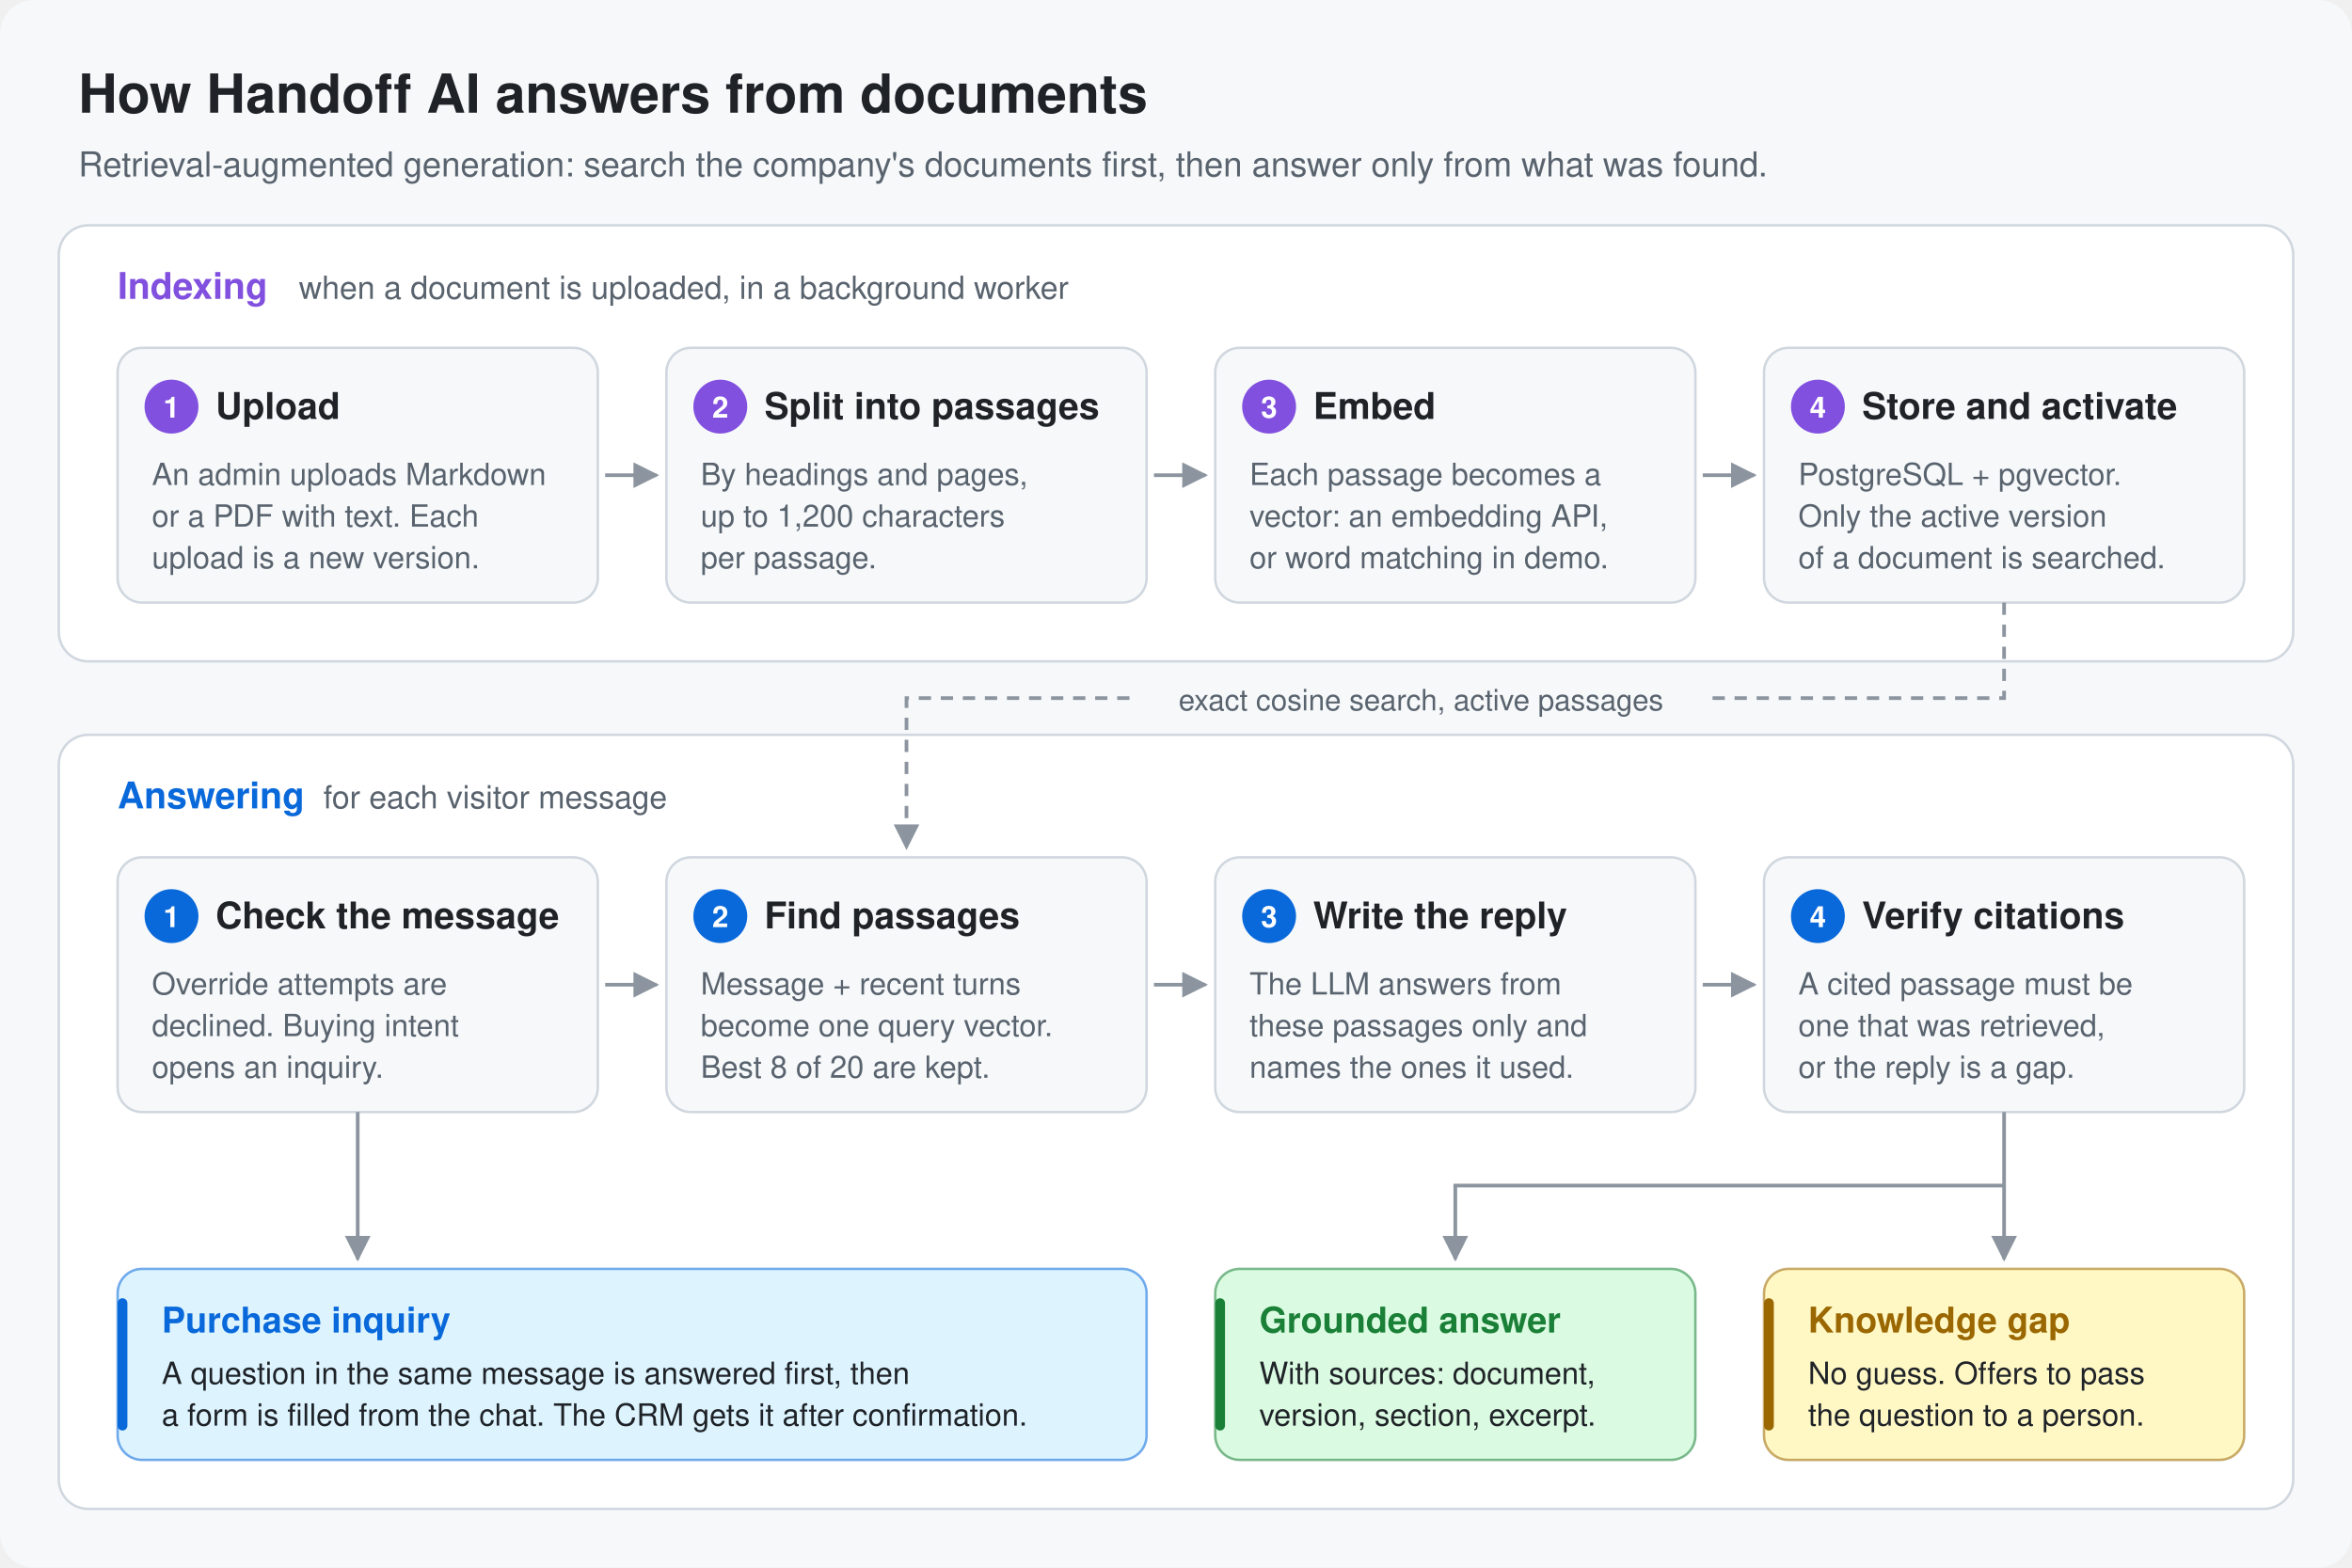
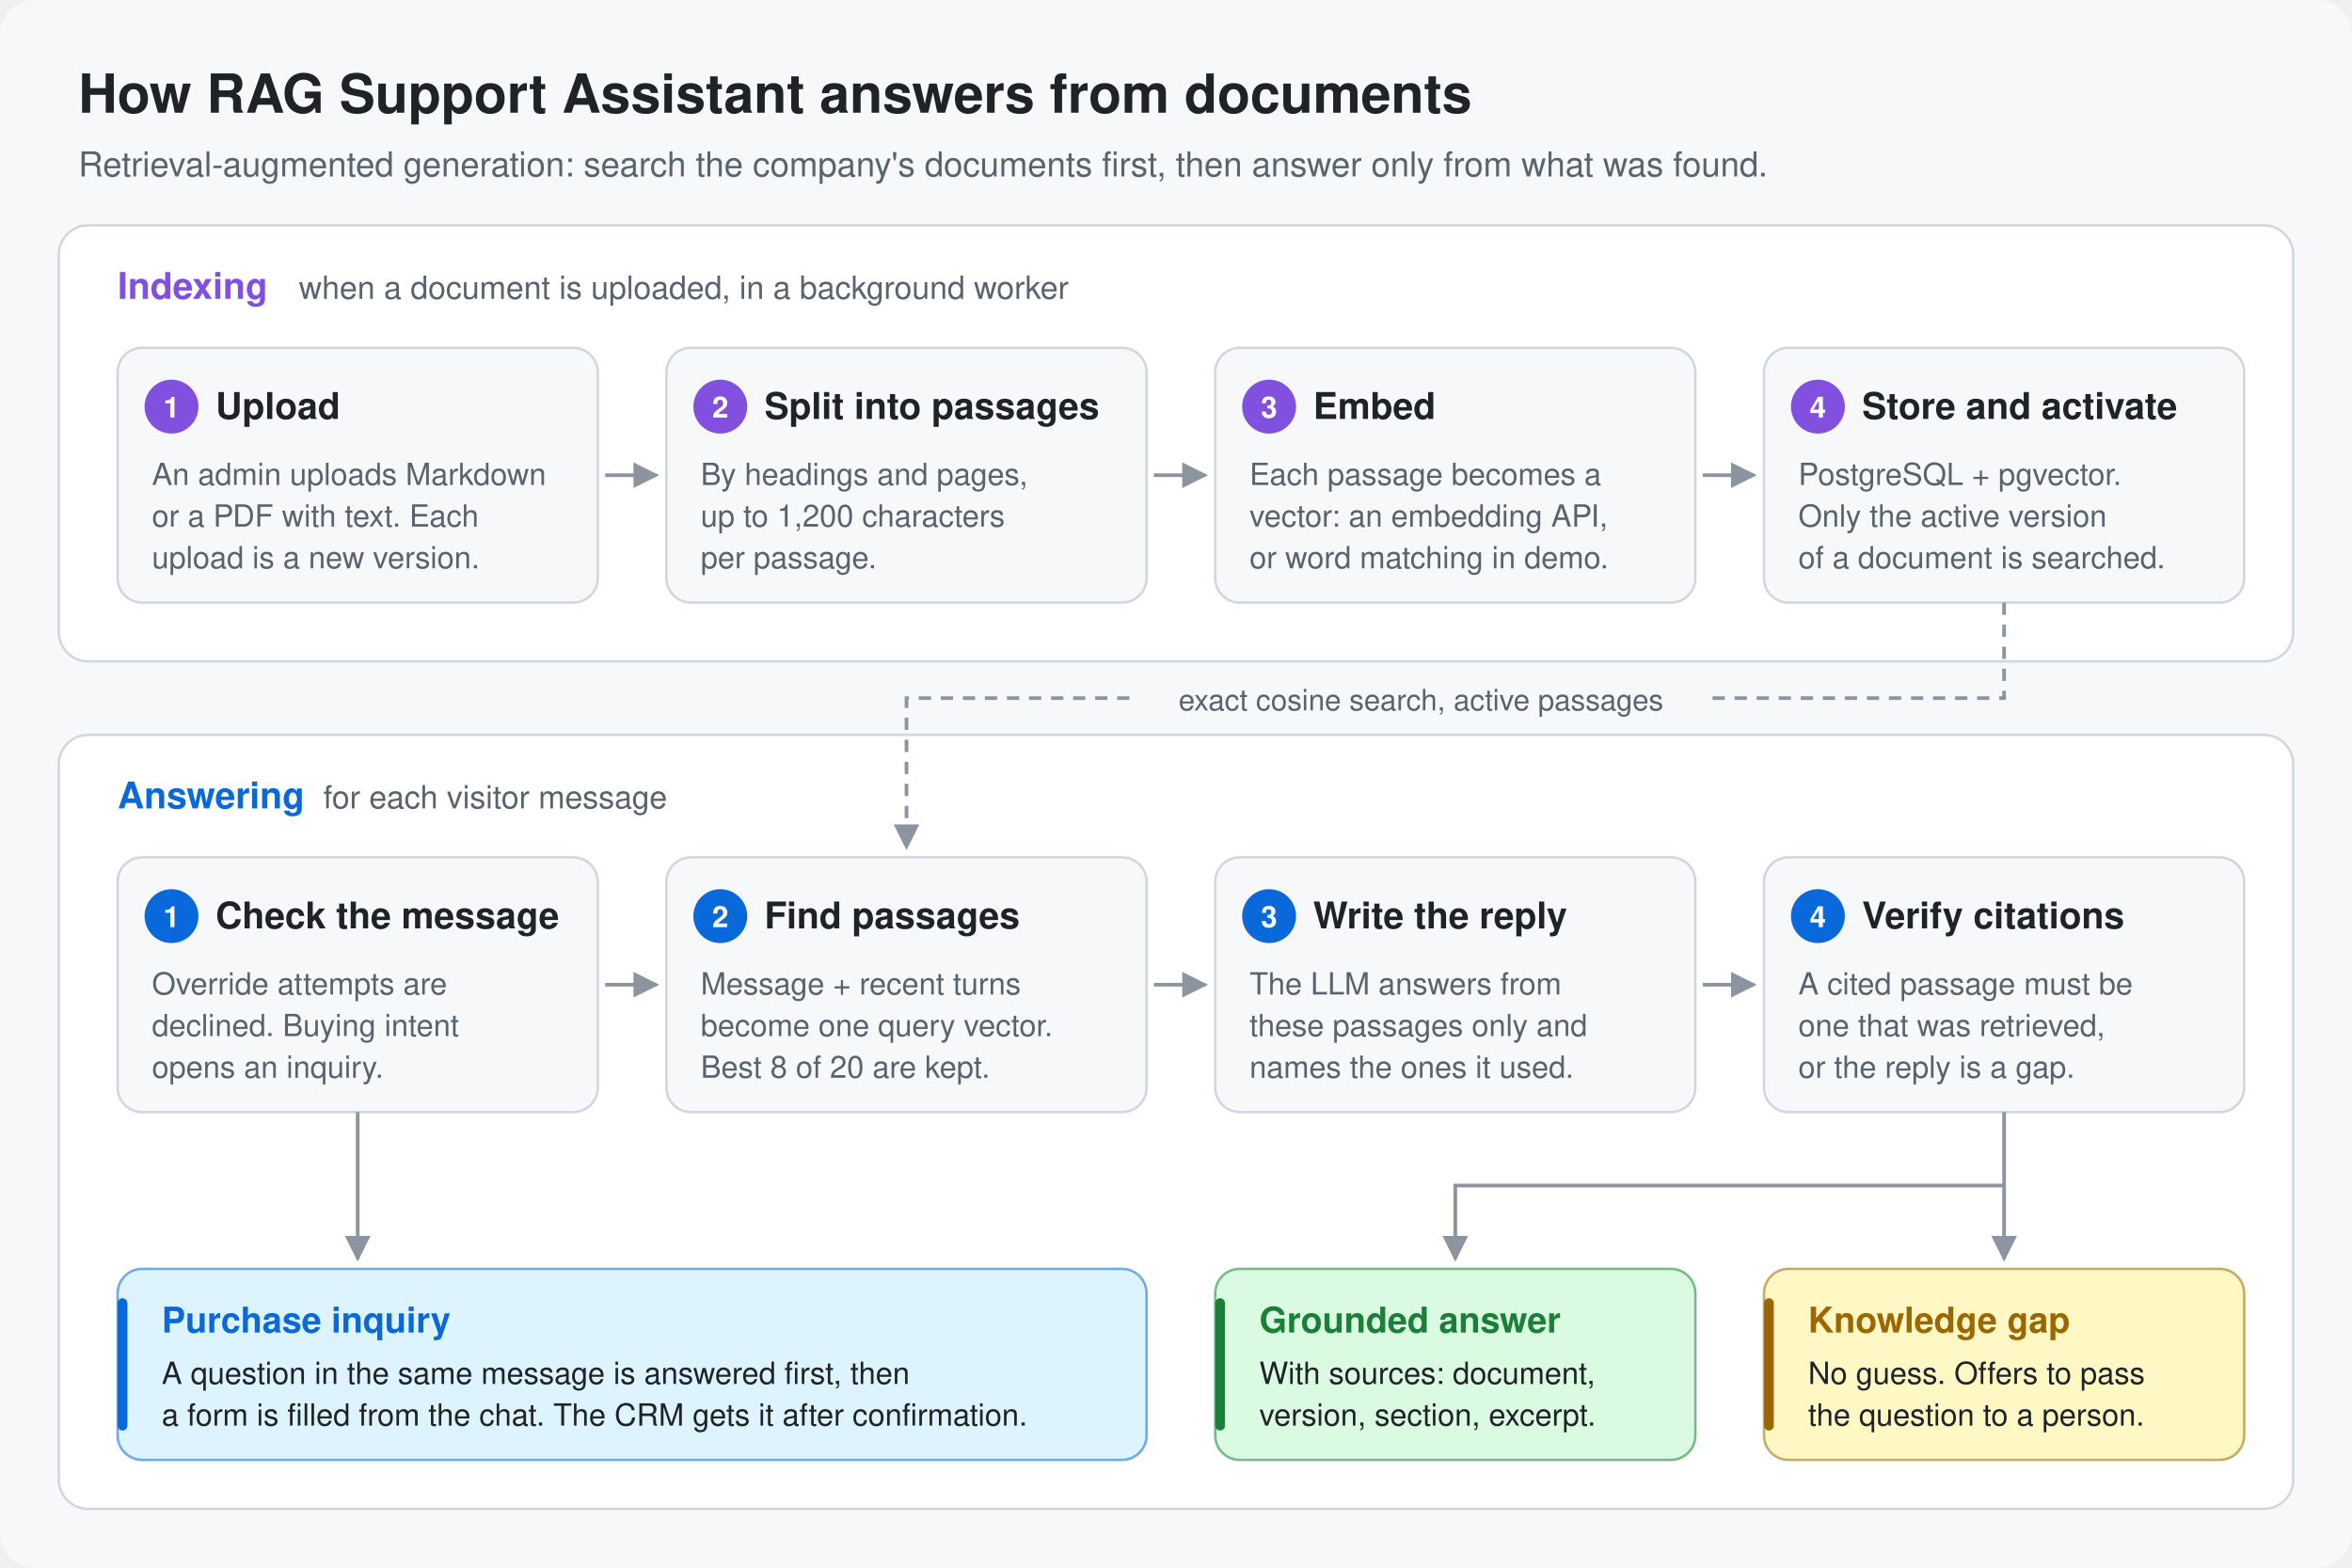
<svg xmlns="http://www.w3.org/2000/svg" width="960" height="640" viewBox="0 0 960 640" font-family="-apple-system, BlinkMacSystemFont, 'Segoe UI', Helvetica, Arial, sans-serif" role="img" aria-labelledby="title desc">
  <defs>
    <marker id="head" viewBox="0 0 10 10" refX="9" refY="5" markerWidth="7" markerHeight="7" orient="auto-start-reverse">
      <path d="M0 0 L10 5 L0 10 z" fill="#8C959F" />
    </marker>
  </defs>
  <rect width="960" height="640" rx="14" fill="#F6F8FA" />
-   <text x="32" y="46" font-size="22" font-weight="700" fill="#1F2328" text-anchor="start">How Handoff AI answers from documents</text>
+   <text x="32" y="46" font-size="22" font-weight="700" fill="#1F2328" text-anchor="start">How RAG Support Assistant answers from documents</text>
  <text x="32" y="72" font-size="14" font-weight="400" fill="#59636E" text-anchor="start">Retrieval-augmented generation: search the company's documents first, then answer only from what was found.</text>
  <rect x="24" y="92" width="912" height="178" rx="12" fill="#FFFFFF" stroke="#D0D7DE" />
  <text x="48" y="122" font-size="15" font-weight="700" fill="#8250DF" text-anchor="start">Indexing</text>
  <text x="122" y="122" font-size="13" font-weight="400" fill="#59636E" text-anchor="start">when a document is uploaded, in a background worker</text>
  <rect x="48" y="142" width="196" height="104" rx="10" fill="#F6F8FA" stroke="#D0D7DE" />
  <circle cx="70" cy="166" r="11" fill="#8250DF" />
  <text x="70" y="170.5" font-size="12" font-weight="700" fill="#FFFFFF" text-anchor="middle">1</text>
  <text x="88" y="171" font-size="15" font-weight="600" fill="#1F2328" text-anchor="start">Upload</text>
  <text x="62" y="198" font-size="12.5" font-weight="400" fill="#59636E" text-anchor="start">An admin uploads Markdown</text>
  <text x="62" y="215" font-size="12.5" font-weight="400" fill="#59636E" text-anchor="start">or a PDF with text. Each</text>
  <text x="62" y="232" font-size="12.5" font-weight="400" fill="#59636E" text-anchor="start">upload is a new version.</text>
  <line x1="247" y1="194" x2="268" y2="194" stroke="#8C959F" stroke-width="1.5" marker-end="url(#head)" />
  <rect x="272" y="142" width="196" height="104" rx="10" fill="#F6F8FA" stroke="#D0D7DE" />
  <circle cx="294" cy="166" r="11" fill="#8250DF" />
  <text x="294" y="170.5" font-size="12" font-weight="700" fill="#FFFFFF" text-anchor="middle">2</text>
  <text x="312" y="171" font-size="15" font-weight="600" fill="#1F2328" text-anchor="start">Split into passages</text>
  <text x="286" y="198" font-size="12.5" font-weight="400" fill="#59636E" text-anchor="start">By headings and pages,</text>
  <text x="286" y="215" font-size="12.5" font-weight="400" fill="#59636E" text-anchor="start">up to 1,200 characters</text>
  <text x="286" y="232" font-size="12.5" font-weight="400" fill="#59636E" text-anchor="start">per passage.</text>
  <line x1="471" y1="194" x2="492" y2="194" stroke="#8C959F" stroke-width="1.5" marker-end="url(#head)" />
  <rect x="496" y="142" width="196" height="104" rx="10" fill="#F6F8FA" stroke="#D0D7DE" />
  <circle cx="518" cy="166" r="11" fill="#8250DF" />
  <text x="518" y="170.5" font-size="12" font-weight="700" fill="#FFFFFF" text-anchor="middle">3</text>
  <text x="536" y="171" font-size="15" font-weight="600" fill="#1F2328" text-anchor="start">Embed</text>
  <text x="510" y="198" font-size="12.5" font-weight="400" fill="#59636E" text-anchor="start">Each passage becomes a</text>
  <text x="510" y="215" font-size="12.5" font-weight="400" fill="#59636E" text-anchor="start">vector: an embedding API,</text>
  <text x="510" y="232" font-size="12.5" font-weight="400" fill="#59636E" text-anchor="start">or word matching in demo.</text>
  <line x1="695" y1="194" x2="716" y2="194" stroke="#8C959F" stroke-width="1.5" marker-end="url(#head)" />
  <rect x="720" y="142" width="196" height="104" rx="10" fill="#F6F8FA" stroke="#D0D7DE" />
  <circle cx="742" cy="166" r="11" fill="#8250DF" />
  <text x="742" y="170.5" font-size="12" font-weight="700" fill="#FFFFFF" text-anchor="middle">4</text>
  <text x="760" y="171" font-size="15" font-weight="600" fill="#1F2328" text-anchor="start">Store and activate</text>
  <text x="734" y="198" font-size="12.5" font-weight="400" fill="#59636E" text-anchor="start">PostgreSQL + pgvector.</text>
  <text x="734" y="215" font-size="12.5" font-weight="400" fill="#59636E" text-anchor="start">Only the active version</text>
  <text x="734" y="232" font-size="12.5" font-weight="400" fill="#59636E" text-anchor="start">of a document is searched.</text>
  <rect x="24" y="300" width="912" height="316" rx="12" fill="#FFFFFF" stroke="#D0D7DE" />
  <text x="48" y="330" font-size="15" font-weight="700" fill="#0969DA" text-anchor="start">Answering</text>
  <text x="132" y="330" font-size="13" font-weight="400" fill="#59636E" text-anchor="start">for each visitor message</text>
  <rect x="48" y="350" width="196" height="104" rx="10" fill="#F6F8FA" stroke="#D0D7DE" />
  <circle cx="70" cy="374" r="11" fill="#0969DA" />
  <text x="70" y="378.5" font-size="12" font-weight="700" fill="#FFFFFF" text-anchor="middle">1</text>
  <text x="88" y="379" font-size="15" font-weight="600" fill="#1F2328" text-anchor="start">Check the message</text>
  <text x="62" y="406" font-size="12.5" font-weight="400" fill="#59636E" text-anchor="start">Override attempts are</text>
  <text x="62" y="423" font-size="12.5" font-weight="400" fill="#59636E" text-anchor="start">declined. Buying intent</text>
  <text x="62" y="440" font-size="12.5" font-weight="400" fill="#59636E" text-anchor="start">opens an inquiry.</text>
  <line x1="247" y1="402" x2="268" y2="402" stroke="#8C959F" stroke-width="1.5" marker-end="url(#head)" />
  <rect x="272" y="350" width="196" height="104" rx="10" fill="#F6F8FA" stroke="#D0D7DE" />
  <circle cx="294" cy="374" r="11" fill="#0969DA" />
  <text x="294" y="378.5" font-size="12" font-weight="700" fill="#FFFFFF" text-anchor="middle">2</text>
  <text x="312" y="379" font-size="15" font-weight="600" fill="#1F2328" text-anchor="start">Find passages</text>
  <text x="286" y="406" font-size="12.5" font-weight="400" fill="#59636E" text-anchor="start">Message + recent turns</text>
  <text x="286" y="423" font-size="12.5" font-weight="400" fill="#59636E" text-anchor="start">become one query vector.</text>
  <text x="286" y="440" font-size="12.5" font-weight="400" fill="#59636E" text-anchor="start">Best 8 of 20 are kept.</text>
  <line x1="471" y1="402" x2="492" y2="402" stroke="#8C959F" stroke-width="1.5" marker-end="url(#head)" />
  <rect x="496" y="350" width="196" height="104" rx="10" fill="#F6F8FA" stroke="#D0D7DE" />
  <circle cx="518" cy="374" r="11" fill="#0969DA" />
  <text x="518" y="378.5" font-size="12" font-weight="700" fill="#FFFFFF" text-anchor="middle">3</text>
  <text x="536" y="379" font-size="15" font-weight="600" fill="#1F2328" text-anchor="start">Write the reply</text>
  <text x="510" y="406" font-size="12.5" font-weight="400" fill="#59636E" text-anchor="start">The LLM answers from</text>
  <text x="510" y="423" font-size="12.5" font-weight="400" fill="#59636E" text-anchor="start">these passages only and</text>
  <text x="510" y="440" font-size="12.5" font-weight="400" fill="#59636E" text-anchor="start">names the ones it used.</text>
  <line x1="695" y1="402" x2="716" y2="402" stroke="#8C959F" stroke-width="1.5" marker-end="url(#head)" />
  <rect x="720" y="350" width="196" height="104" rx="10" fill="#F6F8FA" stroke="#D0D7DE" />
  <circle cx="742" cy="374" r="11" fill="#0969DA" />
  <text x="742" y="378.5" font-size="12" font-weight="700" fill="#FFFFFF" text-anchor="middle">4</text>
  <text x="760" y="379" font-size="15" font-weight="600" fill="#1F2328" text-anchor="start">Verify citations</text>
  <text x="734" y="406" font-size="12.5" font-weight="400" fill="#59636E" text-anchor="start">A cited passage must be</text>
  <text x="734" y="423" font-size="12.5" font-weight="400" fill="#59636E" text-anchor="start">one that was retrieved,</text>
  <text x="734" y="440" font-size="12.5" font-weight="400" fill="#59636E" text-anchor="start">or the reply is a gap.</text>
  <path d="M818.0 246 V285 H370.0 V346" fill="none" stroke="#8C959F" stroke-width="1.5" stroke-dasharray="5 4" marker-end="url(#head)" />
  <rect x="462.0" y="276" width="236" height="20" rx="10" fill="#F6F8FA" />
  <text x="580.0" y="290" font-size="12" font-weight="400" fill="#59636E" text-anchor="middle">exact cosine search, active passages</text>
  <line x1="818.0" y1="454" x2="818.0" y2="514" stroke="#8C959F" stroke-width="1.5" marker-end="url(#head)" />
  <path d="M818.0 484 H594.0 V514" fill="none" stroke="#8C959F" stroke-width="1.5" marker-end="url(#head)" />
  <line x1="146.0" y1="454" x2="146.0" y2="514" stroke="#8C959F" stroke-width="1.5" marker-end="url(#head)" />
  <rect x="496" y="518" width="196" height="78" rx="10" fill="#DAFBE1" stroke="#1A7F37" stroke-opacity="0.55" />
  <rect x="496" y="530" width="4" height="54" rx="2" fill="#1A7F37" />
  <text x="514" y="544" font-size="14.5" font-weight="600" fill="#1A7F37" text-anchor="start">Grounded answer</text>
  <text x="514" y="565" font-size="12.5" font-weight="400" fill="#1F2328" text-anchor="start">With sources: document,</text>
  <text x="514" y="582" font-size="12.5" font-weight="400" fill="#1F2328" text-anchor="start">version, section, excerpt.</text>
  <rect x="720" y="518" width="196" height="78" rx="10" fill="#FFF8C5" stroke="#9A6700" stroke-opacity="0.55" />
  <rect x="720" y="530" width="4" height="54" rx="2" fill="#9A6700" />
  <text x="738" y="544" font-size="14.5" font-weight="600" fill="#9A6700" text-anchor="start">Knowledge gap</text>
  <text x="738" y="565" font-size="12.5" font-weight="400" fill="#1F2328" text-anchor="start">No guess. Offers to pass</text>
  <text x="738" y="582" font-size="12.5" font-weight="400" fill="#1F2328" text-anchor="start">the question to a person.</text>
  <rect x="48" y="518" width="420" height="78" rx="10" fill="#DDF4FF" stroke="#0969DA" stroke-opacity="0.55" />
  <rect x="48" y="530" width="4" height="54" rx="2" fill="#0969DA" />
  <text x="66" y="544" font-size="14.5" font-weight="600" fill="#0969DA" text-anchor="start">Purchase inquiry</text>
  <text x="66" y="565" font-size="12.5" font-weight="400" fill="#1F2328" text-anchor="start">A question in the same message is answered first, then</text>
  <text x="66" y="582" font-size="12.5" font-weight="400" fill="#1F2328" text-anchor="start">a form is filled from the chat. The CRM gets it after confirmation.</text>
</svg>
